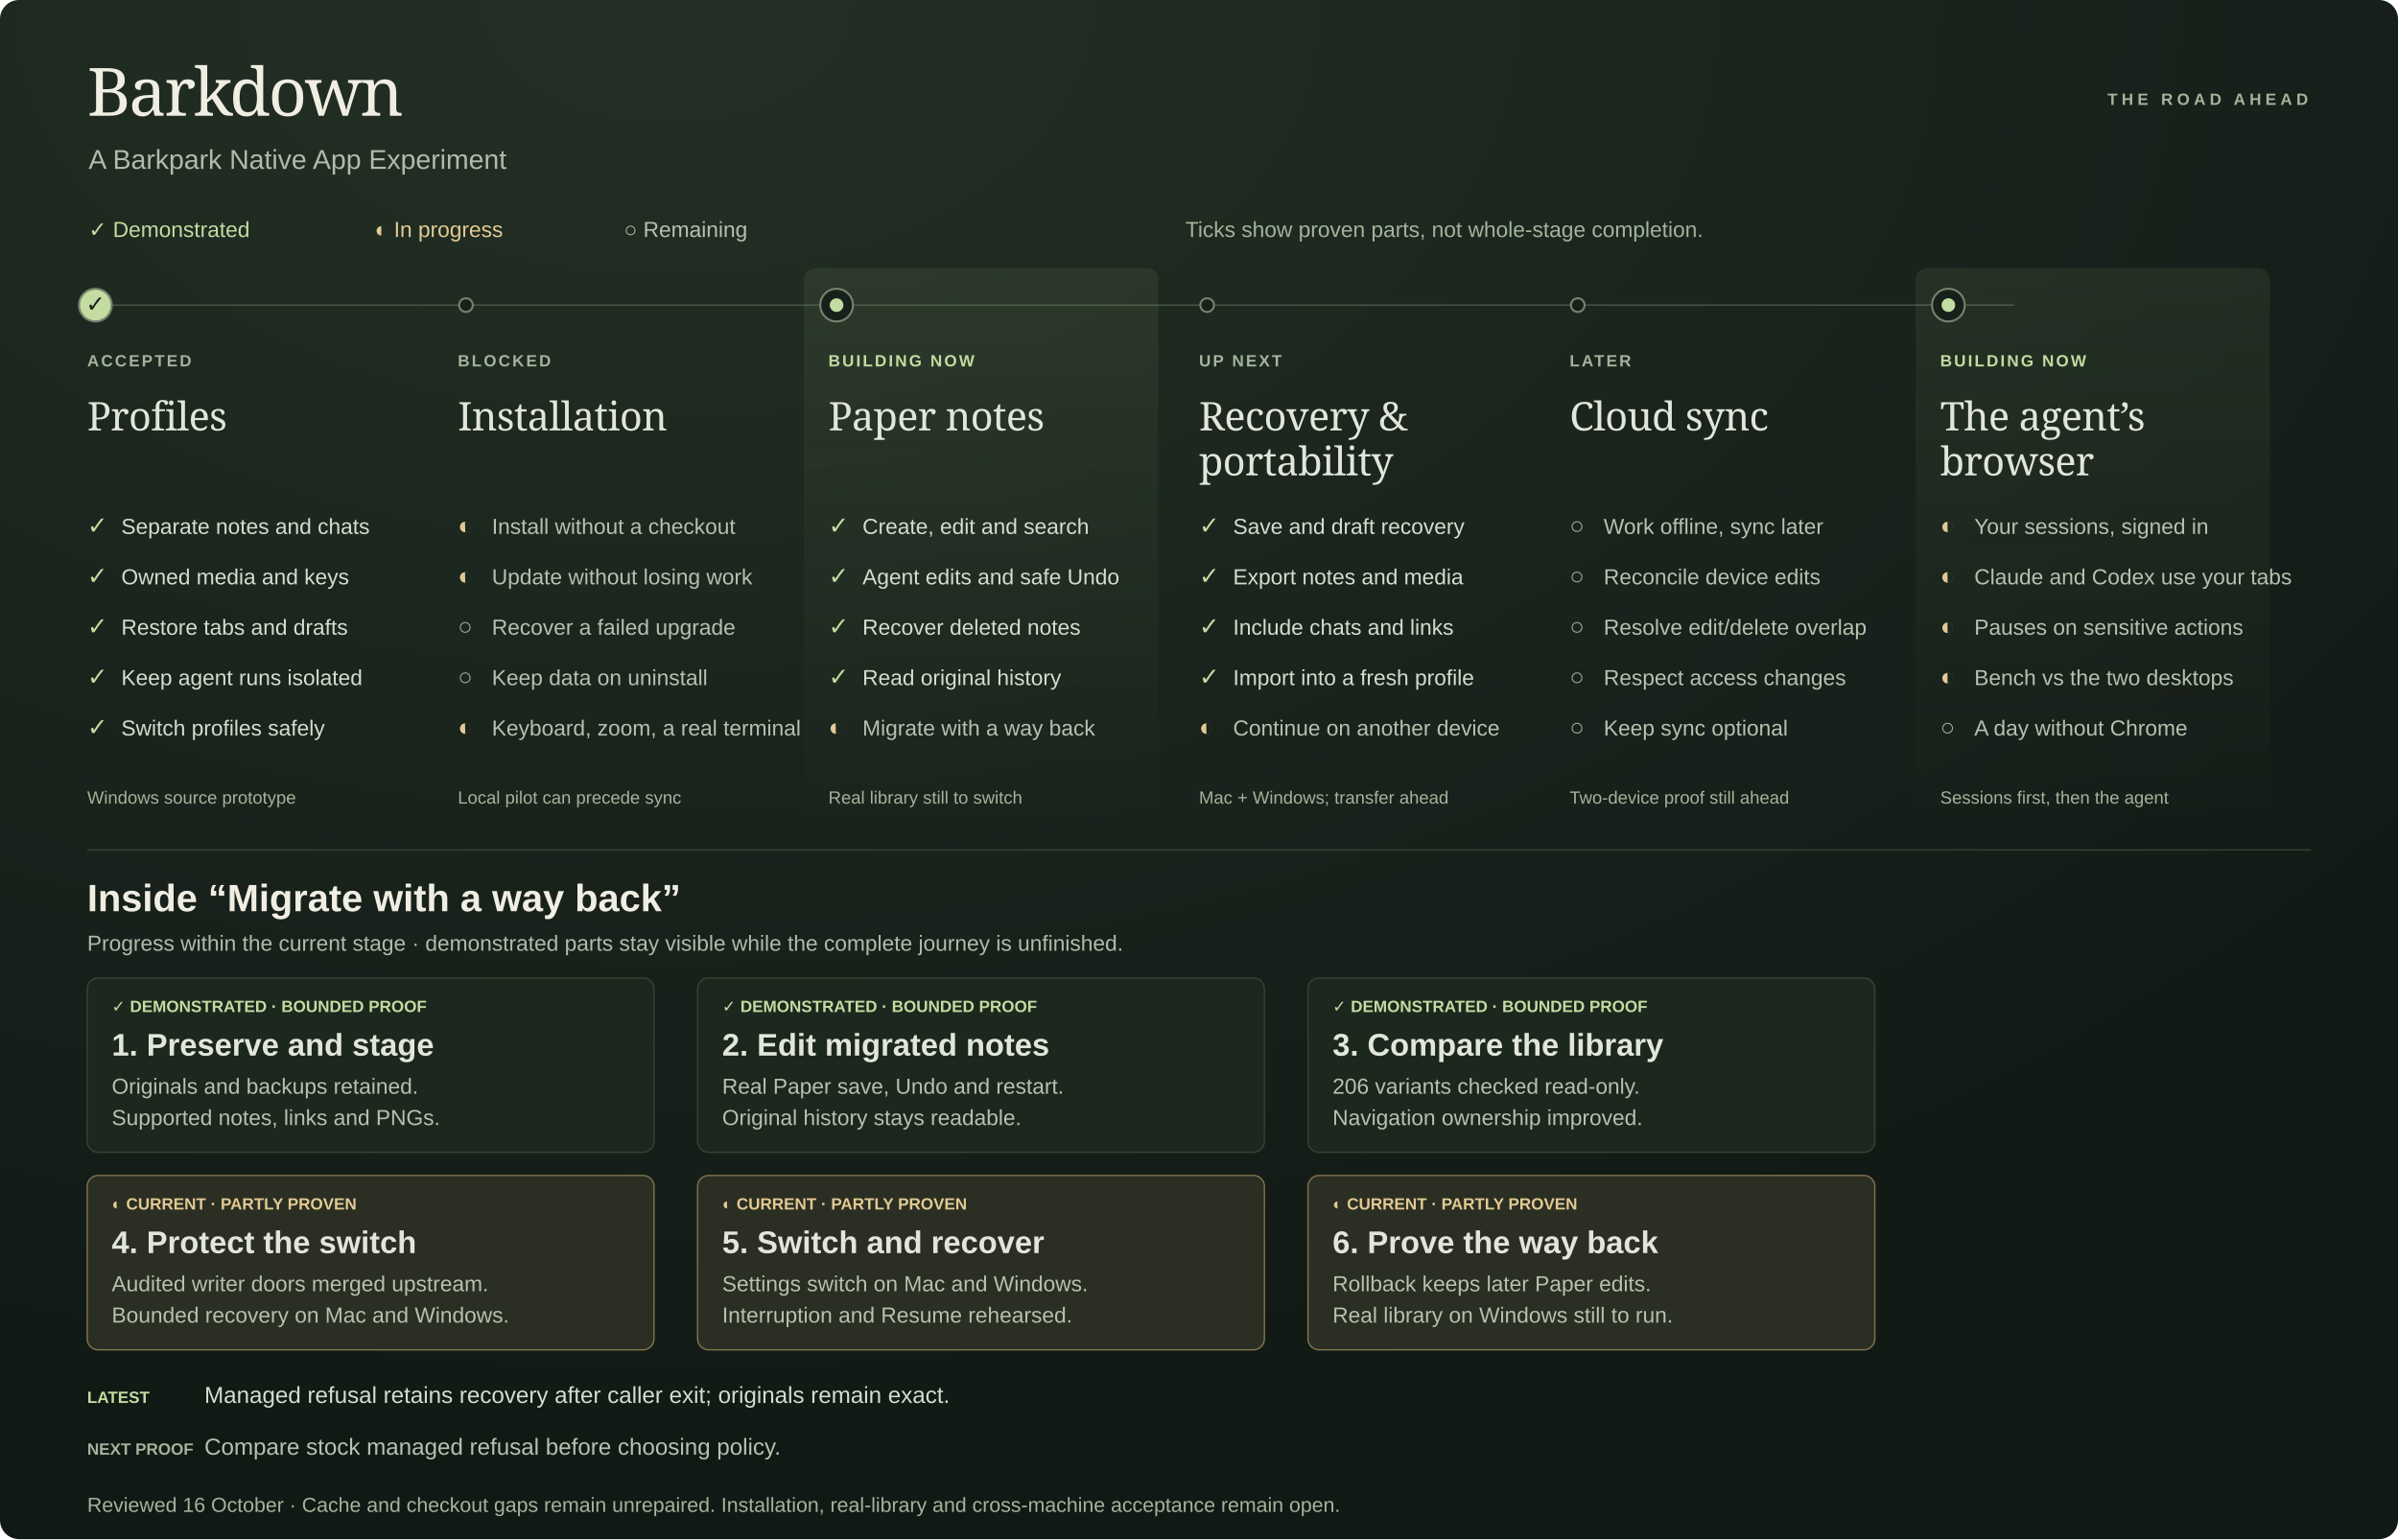
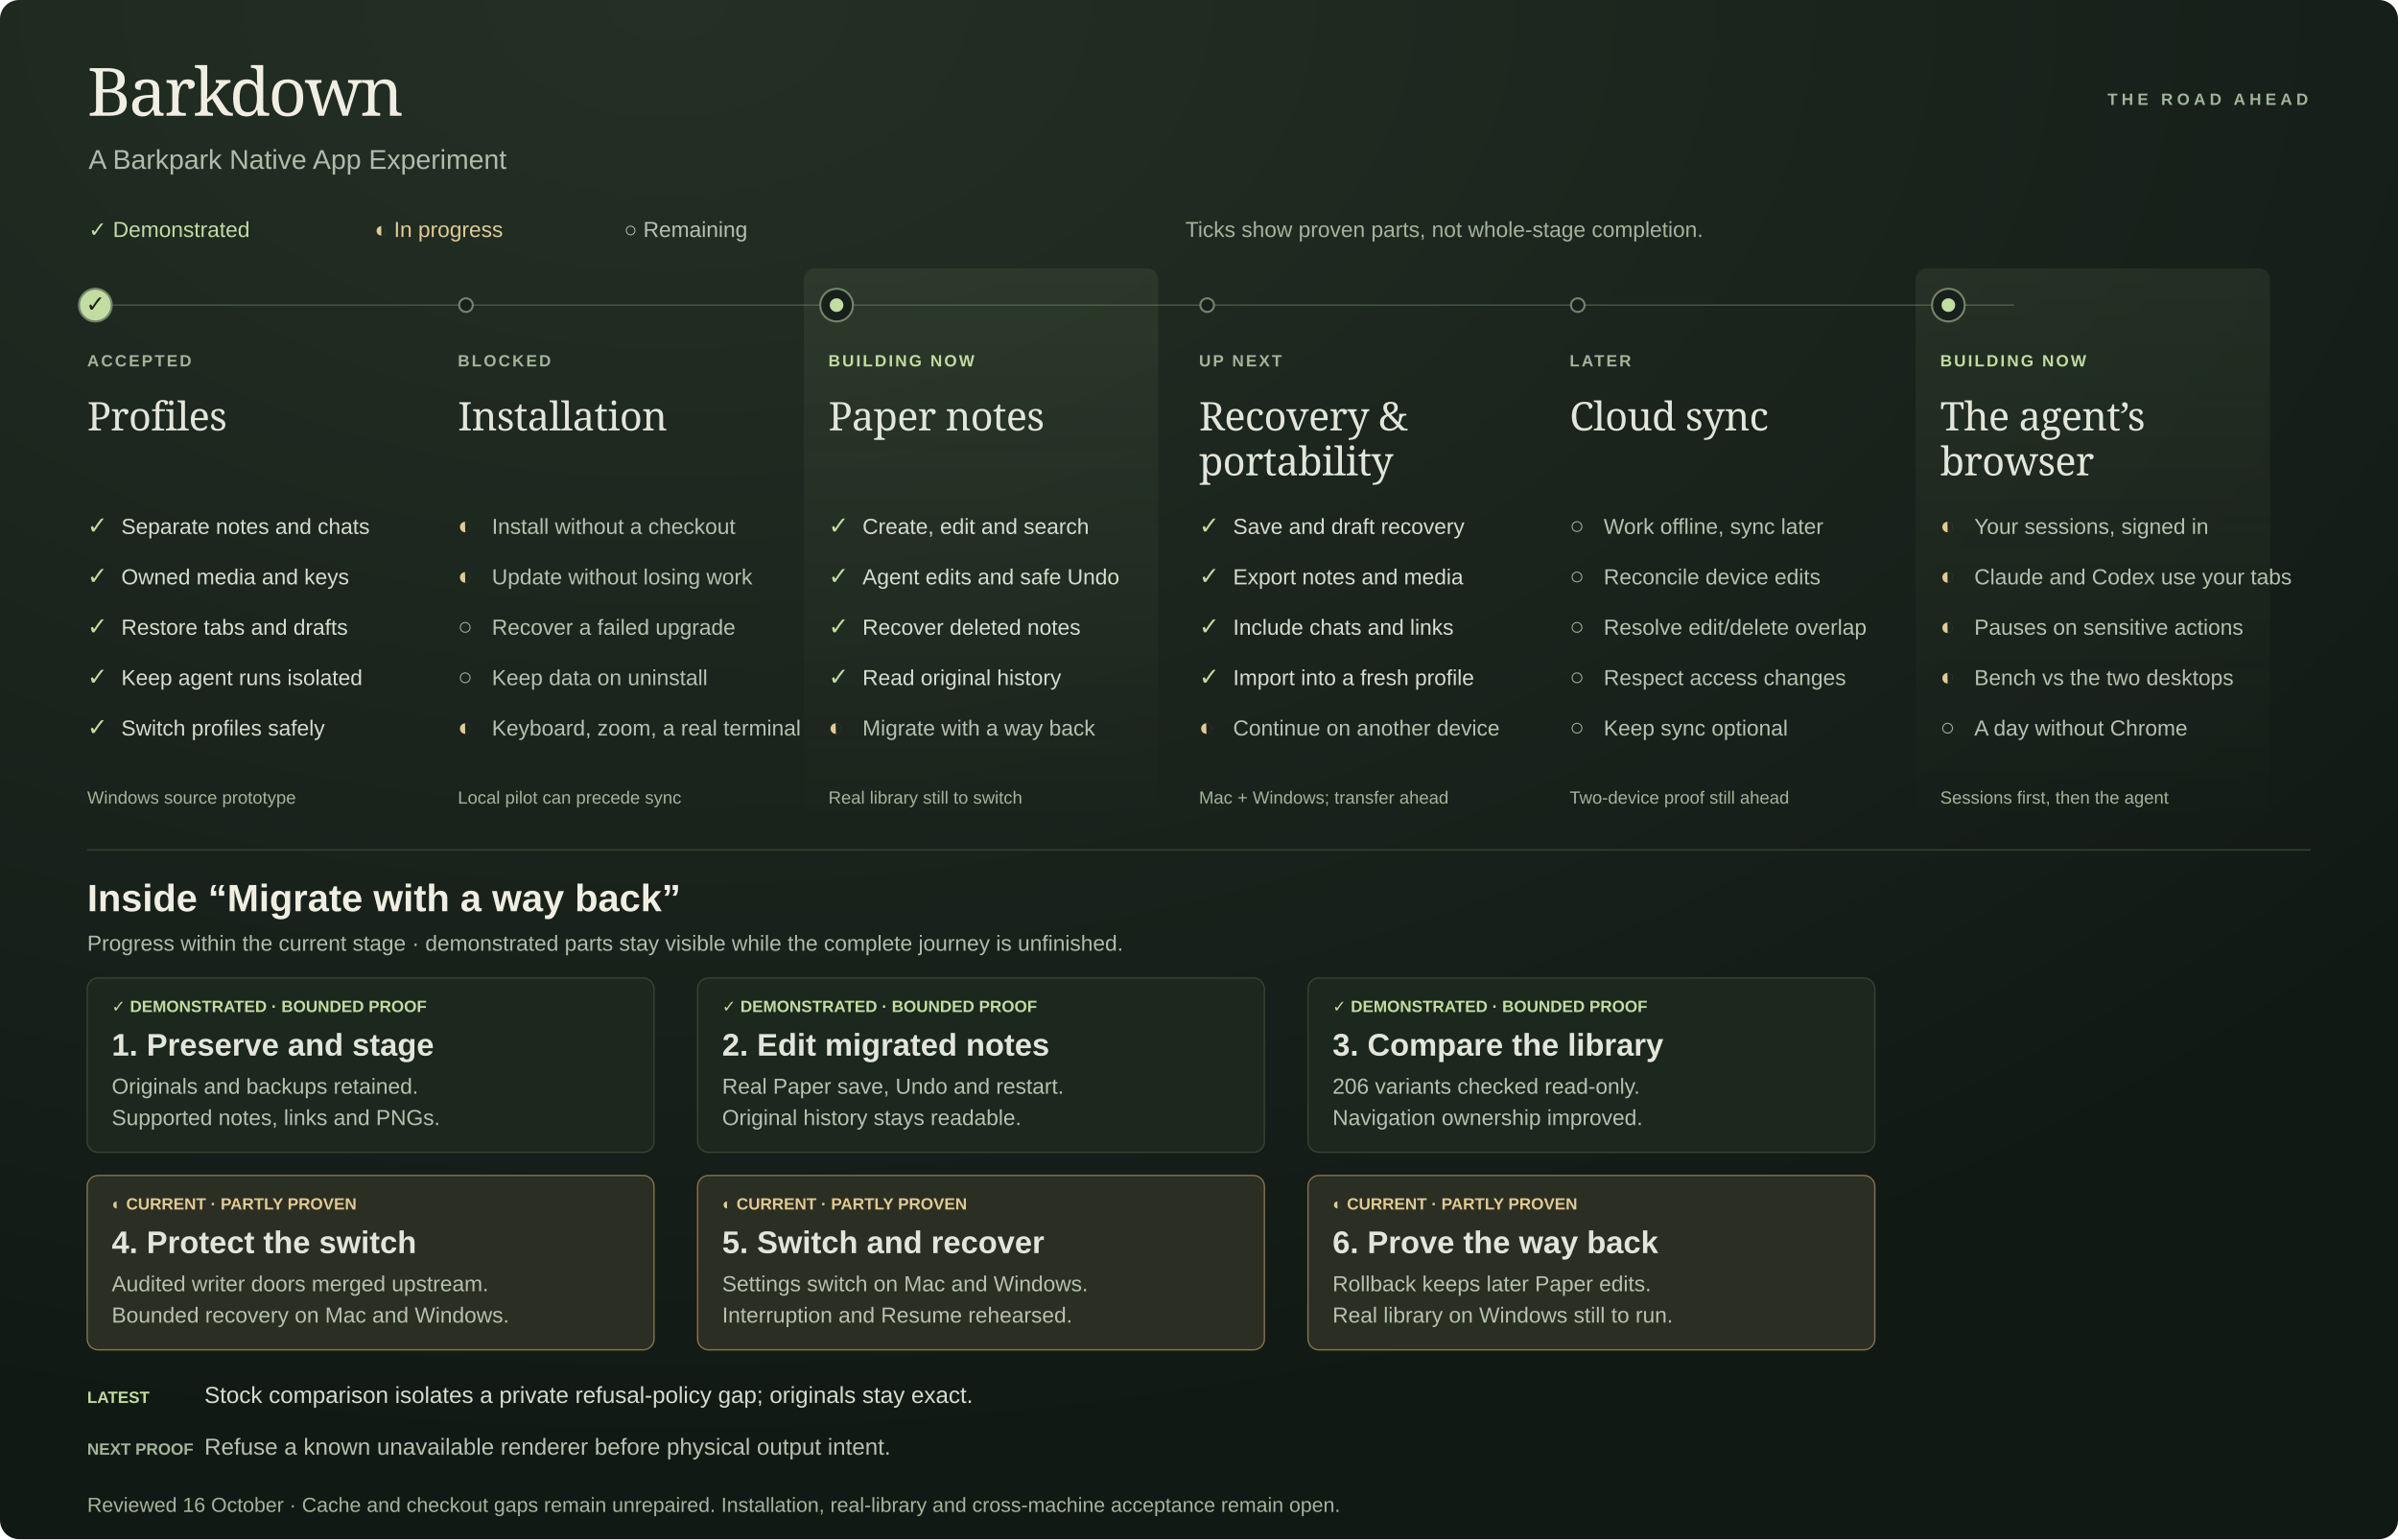
<svg xmlns="http://www.w3.org/2000/svg" width="1760" height="1130" viewBox="0 0 1760 1130" role="img" aria-labelledby="title desc">
  <defs>
    <radialGradient id="background" cx="28%" cy="0%" r="95%">
      <stop stop-color="#243025" />
      <stop offset="1" stop-color="#111915" />
    </radialGradient>
    <linearGradient id="focus" x2="0" y2="1">
      <stop stop-color="#a9c787" stop-opacity=".09" />
      <stop offset="1" stop-color="#a9c787" stop-opacity="0" />
    </linearGradient>
  </defs>
  <g font-family="Segoe UI, Arial, sans-serif">
    <rect width="1760" height="1130" rx="14" fill="url(#background)" />
    <text x="64" y="85" font-family="Georgia, serif" font-size="49" letter-spacing="-1.5" fill="#f0eee2">Barkdown</text>
    <text x="65" y="124" font-size="20" fill="#afbcaa" font-weight="400">A Barkpark Native App Experiment</text>
    <text x="1694" y="77" text-anchor="end" font-size="12" font-weight="600" letter-spacing="3" fill="#a3b49b">THE ROAD AHEAD</text>
    <text x="65" y="174" font-size="16" fill="#c2dca1" font-weight="400">✓  Demonstrated</text>
    <text x="275" y="174" font-size="16" fill="#e2ca93" font-weight="400">◐  In progress</text>
    <text x="458" y="174" font-size="16" fill="#b6c1af" font-weight="400">○  Remaining</text>
    <text x="870" y="174" font-size="16" fill="#a3b49b" font-weight="400">Ticks show proven parts, not whole-stage completion.</text>
    <path d="M70 224H1478" stroke="#475747" stroke-width="1" />
    <g data-phase="P1">
      <circle cx="70" cy="224" r="12" fill="#c2dca1" stroke="#73836c" stroke-width="1.5" />
      <text x="63" y="229" font-size="17" fill="#17201a" font-weight="600">✓</text>
      <text x="64" y="269" font-size="12" letter-spacing="1.5" font-weight="600" fill="#a3b49b">ACCEPTED</text>
      <text x="64" y="316" dy="0" font-family="Georgia, serif" font-size="29" letter-spacing="-.4" fill="#e2e6da">Profiles</text>
      <text x="64" y="392" font-size="18" fill="#c2dca1" font-weight="600">✓</text>
      <text x="89" y="392" font-size="16" fill="#d4ddce" font-weight="400">Separate notes and chats</text>
      <text x="64" y="429" font-size="18" fill="#c2dca1" font-weight="600">✓</text>
      <text x="89" y="429" font-size="16" fill="#d4ddce" font-weight="400">Owned media and keys</text>
      <text x="64" y="466" font-size="18" fill="#c2dca1" font-weight="600">✓</text>
      <text x="89" y="466" font-size="16" fill="#d4ddce" font-weight="400">Restore tabs and drafts</text>
      <text x="64" y="503" font-size="18" fill="#c2dca1" font-weight="600">✓</text>
      <text x="89" y="503" font-size="16" fill="#d4ddce" font-weight="400">Keep agent runs isolated</text>
      <text x="64" y="540" font-size="18" fill="#c2dca1" font-weight="600">✓</text>
      <text x="89" y="540" font-size="16" fill="#d4ddce" font-weight="400">Switch profiles safely</text>
      <text x="64" y="590" font-size="13" fill="#a3b49b" font-weight="400">Windows source prototype</text>
    </g>
    <g data-phase="P5">
      <circle cx="342" cy="224" r="5" fill="#17201a" stroke="#73836c" stroke-width="1.5" />
      <text x="336" y="269" font-size="12" letter-spacing="1.5" font-weight="600" fill="#a3b49b">BLOCKED</text>
      <text x="336" y="316" dy="0" font-family="Georgia, serif" font-size="29" letter-spacing="-.4" fill="#e2e6da">Installation</text>
      <text x="336" y="392" font-size="18" fill="#e2ca93" font-weight="600">◐</text>
      <text x="361" y="392" font-size="16" fill="#b6c1af" font-weight="400">Install without a checkout</text>
      <text x="336" y="429" font-size="18" fill="#e2ca93" font-weight="600">◐</text>
      <text x="361" y="429" font-size="16" fill="#b6c1af" font-weight="400">Update without losing work</text>
      <text x="336" y="466" font-size="18" fill="#9fac99" font-weight="600">○</text>
      <text x="361" y="466" font-size="16" fill="#b6c1af" font-weight="400">Recover a failed upgrade</text>
      <text x="336" y="503" font-size="18" fill="#9fac99" font-weight="600">○</text>
      <text x="361" y="503" font-size="16" fill="#b6c1af" font-weight="400">Keep data on uninstall</text>
      <text x="336" y="540" font-size="18" fill="#e2ca93" font-weight="600">◐</text>
      <text x="361" y="540" font-size="16" fill="#b6c1af" font-weight="400">Keyboard, zoom, a real terminal</text>
      <text x="336" y="590" font-size="13" fill="#a3b49b" font-weight="400">Local pilot can precede sync</text>
    </g>
    <g data-phase="P2">
      <rect x="590" y="197" width="260" height="410" rx="8" fill="url(#focus)" />
      <circle cx="614" cy="224" r="12" fill="#17201a" stroke="#73836c" stroke-width="1.5" />
      <circle cx="614" cy="224" r="5" fill="#c2dca1" />
      <text x="608" y="269" font-size="12" letter-spacing="1.5" font-weight="600" fill="#c2dca1">BUILDING NOW</text>
      <text x="608" y="316" dy="0" font-family="Georgia, serif" font-size="29" letter-spacing="-.4" fill="#e2e6da">Paper notes</text>
      <text x="608" y="392" font-size="18" fill="#c2dca1" font-weight="600">✓</text>
      <text x="633" y="392" font-size="16" fill="#d4ddce" font-weight="400">Create, edit and search</text>
      <text x="608" y="429" font-size="18" fill="#c2dca1" font-weight="600">✓</text>
      <text x="633" y="429" font-size="16" fill="#d4ddce" font-weight="400">Agent edits and safe Undo</text>
      <text x="608" y="466" font-size="18" fill="#c2dca1" font-weight="600">✓</text>
      <text x="633" y="466" font-size="16" fill="#d4ddce" font-weight="400">Recover deleted notes</text>
      <text x="608" y="503" font-size="18" fill="#c2dca1" font-weight="600">✓</text>
      <text x="633" y="503" font-size="16" fill="#d4ddce" font-weight="400">Read original history</text>
      <text x="608" y="540" font-size="18" fill="#e2ca93" font-weight="600">◐</text>
      <text x="633" y="540" font-size="16" fill="#b6c1af" font-weight="400">Migrate with a way back</text>
      <text x="608" y="590" font-size="13" fill="#a3b49b" font-weight="400">Real library still to switch</text>
    </g>
    <g data-phase="P3">
      <circle cx="886" cy="224" r="5" fill="#17201a" stroke="#73836c" stroke-width="1.5" />
      <text x="880" y="269" font-size="12" letter-spacing="1.5" font-weight="600" fill="#a3b49b">UP NEXT</text>
      <text x="880" y="316" dy="0" font-family="Georgia, serif" font-size="29" letter-spacing="-.4" fill="#e2e6da">Recovery &amp;</text>
      <text x="880" y="316" dy="33" font-family="Georgia, serif" font-size="29" letter-spacing="-.4" fill="#e2e6da">portability</text>
      <text x="880" y="392" font-size="18" fill="#c2dca1" font-weight="600">✓</text>
      <text x="905" y="392" font-size="16" fill="#d4ddce" font-weight="400">Save and draft recovery</text>
      <text x="880" y="429" font-size="18" fill="#c2dca1" font-weight="600">✓</text>
      <text x="905" y="429" font-size="16" fill="#d4ddce" font-weight="400">Export notes and media</text>
      <text x="880" y="466" font-size="18" fill="#c2dca1" font-weight="600">✓</text>
      <text x="905" y="466" font-size="16" fill="#d4ddce" font-weight="400">Include chats and links</text>
      <text x="880" y="503" font-size="18" fill="#c2dca1" font-weight="600">✓</text>
      <text x="905" y="503" font-size="16" fill="#d4ddce" font-weight="400">Import into a fresh profile</text>
      <text x="880" y="540" font-size="18" fill="#e2ca93" font-weight="600">◐</text>
      <text x="905" y="540" font-size="16" fill="#b6c1af" font-weight="400">Continue on another device</text>
      <text x="880" y="590" font-size="13" fill="#a3b49b" font-weight="400">Mac + Windows; transfer ahead</text>
    </g>
    <g data-phase="P4">
      <circle cx="1158" cy="224" r="5" fill="#17201a" stroke="#73836c" stroke-width="1.5" />
      <text x="1152" y="269" font-size="12" letter-spacing="1.5" font-weight="600" fill="#a3b49b">LATER</text>
      <text x="1152" y="316" dy="0" font-family="Georgia, serif" font-size="29" letter-spacing="-.4" fill="#e2e6da">Cloud sync</text>
      <text x="1152" y="392" font-size="18" fill="#9fac99" font-weight="600">○</text>
      <text x="1177" y="392" font-size="16" fill="#b6c1af" font-weight="400">Work offline, sync later</text>
      <text x="1152" y="429" font-size="18" fill="#9fac99" font-weight="600">○</text>
      <text x="1177" y="429" font-size="16" fill="#b6c1af" font-weight="400">Reconcile device edits</text>
      <text x="1152" y="466" font-size="18" fill="#9fac99" font-weight="600">○</text>
      <text x="1177" y="466" font-size="16" fill="#b6c1af" font-weight="400">Resolve edit/delete overlap</text>
      <text x="1152" y="503" font-size="18" fill="#9fac99" font-weight="600">○</text>
      <text x="1177" y="503" font-size="16" fill="#b6c1af" font-weight="400">Respect access changes</text>
      <text x="1152" y="540" font-size="18" fill="#9fac99" font-weight="600">○</text>
      <text x="1177" y="540" font-size="16" fill="#b6c1af" font-weight="400">Keep sync optional</text>
      <text x="1152" y="590" font-size="13" fill="#a3b49b" font-weight="400">Two-device proof still ahead</text>
    </g>
    <g data-phase="P6">
      <rect x="1406" y="197" width="260" height="410" rx="8" fill="url(#focus)" />
      <circle cx="1430" cy="224" r="12" fill="#17201a" stroke="#73836c" stroke-width="1.5" />
      <circle cx="1430" cy="224" r="5" fill="#c2dca1" />
      <text x="1424" y="269" font-size="12" letter-spacing="1.5" font-weight="600" fill="#c2dca1">BUILDING NOW</text>
      <text x="1424" y="316" dy="0" font-family="Georgia, serif" font-size="29" letter-spacing="-.4" fill="#e2e6da">The agent’s</text>
      <text x="1424" y="316" dy="33" font-family="Georgia, serif" font-size="29" letter-spacing="-.4" fill="#e2e6da">browser</text>
      <text x="1424" y="392" font-size="18" fill="#e2ca93" font-weight="600">◐</text>
      <text x="1449" y="392" font-size="16" fill="#b6c1af" font-weight="400">Your sessions, signed in</text>
      <text x="1424" y="429" font-size="18" fill="#e2ca93" font-weight="600">◐</text>
      <text x="1449" y="429" font-size="16" fill="#b6c1af" font-weight="400">Claude and Codex use your tabs</text>
      <text x="1424" y="466" font-size="18" fill="#e2ca93" font-weight="600">◐</text>
      <text x="1449" y="466" font-size="16" fill="#b6c1af" font-weight="400">Pauses on sensitive actions</text>
      <text x="1424" y="503" font-size="18" fill="#e2ca93" font-weight="600">◐</text>
      <text x="1449" y="503" font-size="16" fill="#b6c1af" font-weight="400">Bench vs the two desktops</text>
      <text x="1424" y="540" font-size="18" fill="#9fac99" font-weight="600">○</text>
      <text x="1449" y="540" font-size="16" fill="#b6c1af" font-weight="400">A day without Chrome</text>
      <text x="1424" y="590" font-size="13" fill="#a3b49b" font-weight="400">Sessions first, then the agent</text>
    </g>
    <path d="M64 624H1696" stroke="#344435" />
    <text x="64" y="669" font-size="28" fill="#f0eee2" font-weight="600">Inside “Migrate with a way back”</text>
    <text x="64" y="698" font-size="16" fill="#afbcaa" font-weight="400">Progress within the current stage · demonstrated parts stay visible while the complete journey is unfinished.</text>
    <g data-migration-step="1">
      <rect x="64" y="718" width="416" height="128" rx="8" fill="#1c271e" stroke="#344435" />
      <text x="82" y="743" font-size="12" fill="#c2dca1" font-weight="600">✓  DEMONSTRATED · BOUNDED PROOF</text>
      <text x="82" y="775" font-size="23" fill="#e2e6da" font-weight="600">1. Preserve and stage</text>
      <text x="82" y="803" font-size="16" fill="#b6c1af" font-weight="400">Originals and backups retained.</text>
      <text x="82" y="826" font-size="16" fill="#b6c1af" font-weight="400">Supported notes, links and PNGs.</text>
    </g>
    <g data-migration-step="2">
      <rect x="512" y="718" width="416" height="128" rx="8" fill="#1c271e" stroke="#344435" />
      <text x="530" y="743" font-size="12" fill="#c2dca1" font-weight="600">✓  DEMONSTRATED · BOUNDED PROOF</text>
      <text x="530" y="775" font-size="23" fill="#e2e6da" font-weight="600">2. Edit migrated notes</text>
      <text x="530" y="803" font-size="16" fill="#b6c1af" font-weight="400">Real Paper save, Undo and restart.</text>
      <text x="530" y="826" font-size="16" fill="#b6c1af" font-weight="400">Original history stays readable.</text>
    </g>
    <g data-migration-step="3">
      <rect x="960" y="718" width="416" height="128" rx="8" fill="#1c271e" stroke="#344435" />
      <text x="978" y="743" font-size="12" fill="#c2dca1" font-weight="600">✓  DEMONSTRATED · BOUNDED PROOF</text>
      <text x="978" y="775" font-size="23" fill="#e2e6da" font-weight="600">3. Compare the library</text>
      <text x="978" y="803" font-size="16" fill="#b6c1af" font-weight="400">206 variants checked read-only.</text>
      <text x="978" y="826" font-size="16" fill="#b6c1af" font-weight="400">Navigation ownership improved.</text>
    </g>
    <g data-migration-step="4">
      <rect x="64" y="863" width="416" height="128" rx="8" fill="#2b2e22" stroke="#82734e" />
      <text x="82" y="888" font-size="12" fill="#e2ca93" font-weight="600">◐  CURRENT · PARTLY PROVEN</text>
      <text x="82" y="920" font-size="23" fill="#e2e6da" font-weight="600">4. Protect the switch</text>
      <text x="82" y="948" font-size="16" fill="#b6c1af" font-weight="400">Audited writer doors merged upstream.</text>
      <text x="82" y="971" font-size="16" fill="#b6c1af" font-weight="400">Bounded recovery on Mac and Windows.</text>
    </g>
    <g data-migration-step="5">
      <rect x="512" y="863" width="416" height="128" rx="8" fill="#2b2e22" stroke="#82734e" />
      <text x="530" y="888" font-size="12" fill="#e2ca93" font-weight="600">◐  CURRENT · PARTLY PROVEN</text>
      <text x="530" y="920" font-size="23" fill="#e2e6da" font-weight="600">5. Switch and recover</text>
      <text x="530" y="948" font-size="16" fill="#b6c1af" font-weight="400">Settings switch on Mac and Windows.</text>
      <text x="530" y="971" font-size="16" fill="#b6c1af" font-weight="400">Interruption and Resume rehearsed.</text>
    </g>
    <g data-migration-step="6">
      <rect x="960" y="863" width="416" height="128" rx="8" fill="#2b2e22" stroke="#82734e" />
      <text x="978" y="888" font-size="12" fill="#e2ca93" font-weight="600">◐  CURRENT · PARTLY PROVEN</text>
      <text x="978" y="920" font-size="23" fill="#e2e6da" font-weight="600">6. Prove the way back</text>
      <text x="978" y="948" font-size="16" fill="#b6c1af" font-weight="400">Rollback keeps later Paper edits.</text>
      <text x="978" y="971" font-size="16" fill="#b6c1af" font-weight="400">Real library on Windows still to run.</text>
    </g>
    <text x="64" y="1030" font-size="12" fill="#c2dca1" font-weight="600">LATEST</text>
-     <text x="150" y="1030" font-size="17" fill="#d4ddce" font-weight="400">Managed refusal retains recovery after caller exit; originals remain exact.</text>
+     <text x="150" y="1030" font-size="17" fill="#d4ddce" font-weight="400">Stock comparison isolates a private refusal-policy gap; originals stay exact.</text>
    <text x="64" y="1068" font-size="12" fill="#a3b49b" font-weight="600">NEXT PROOF</text>
-     <text x="150" y="1068" font-size="17" fill="#b6c1af" font-weight="400">Compare stock managed refusal before choosing policy.</text>
+     <text x="150" y="1068" font-size="17" fill="#b6c1af" font-weight="400">Refuse a known unavailable renderer before physical output intent.</text>
    <text x="64" y="1110" font-size="15" fill="#a3b49b" font-weight="400">Reviewed 16 October · Cache and checkout gaps remain unrepaired. Installation, real-library and cross-machine acceptance remain open.</text>
  </g>
</svg>
